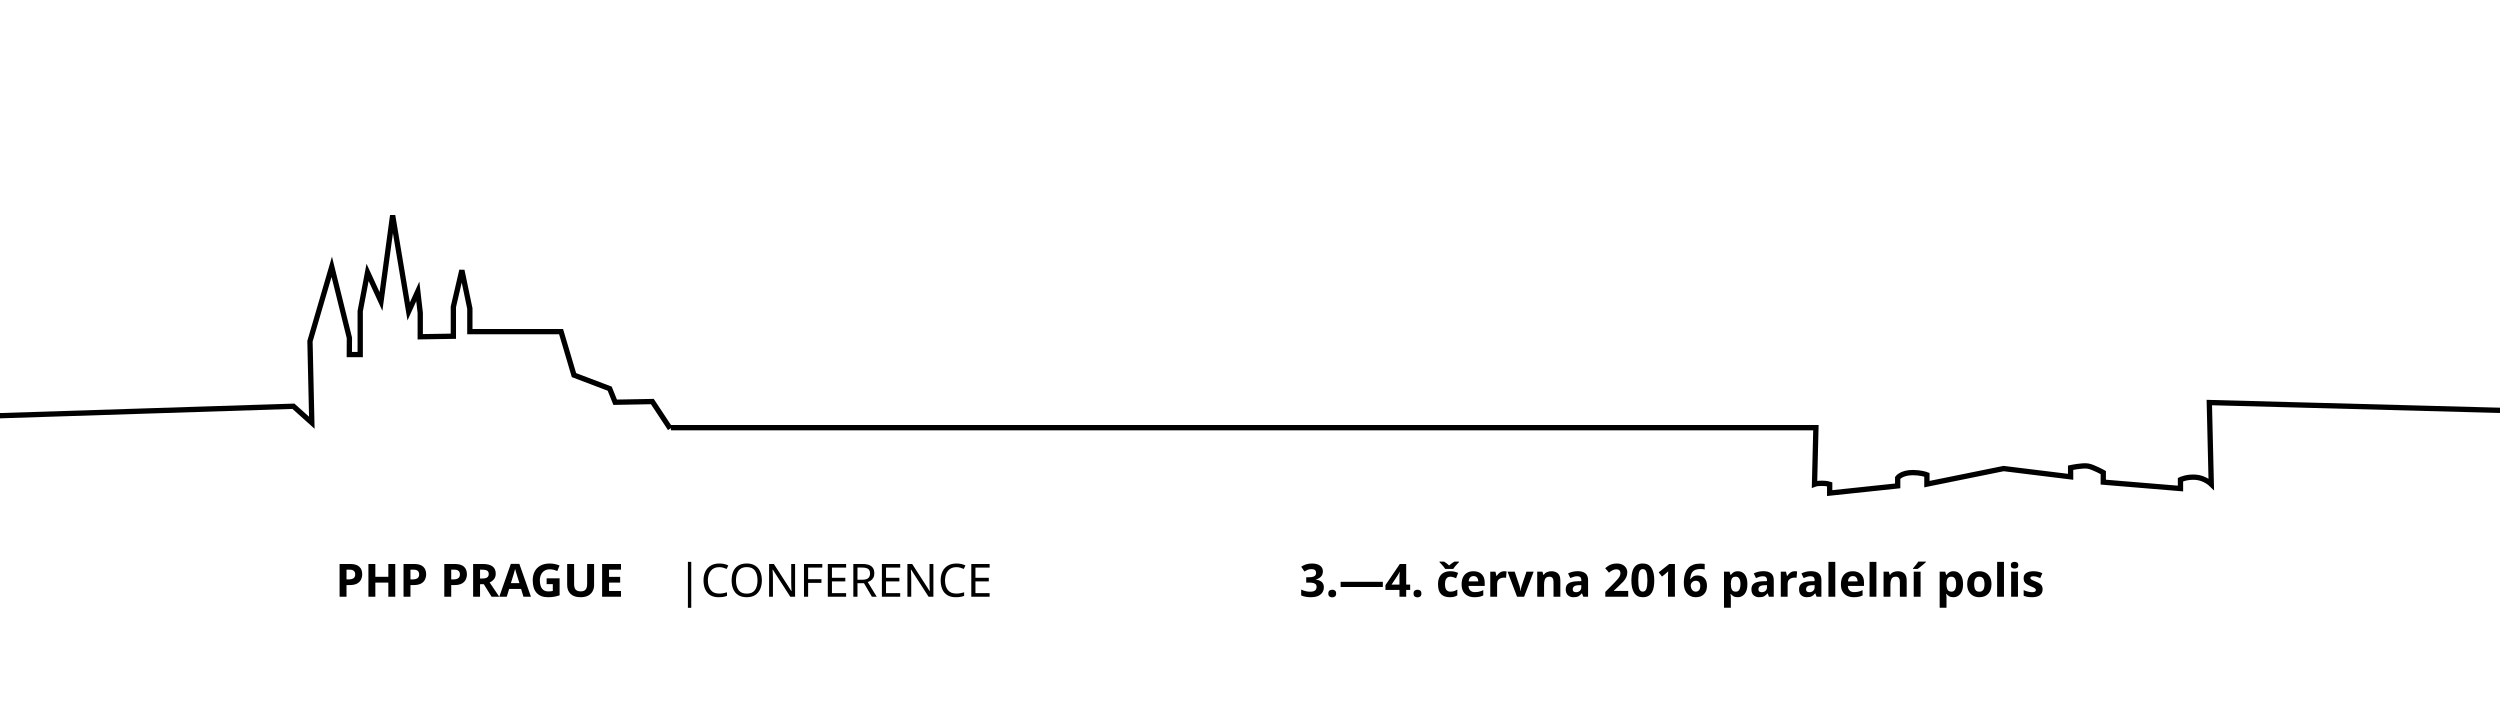
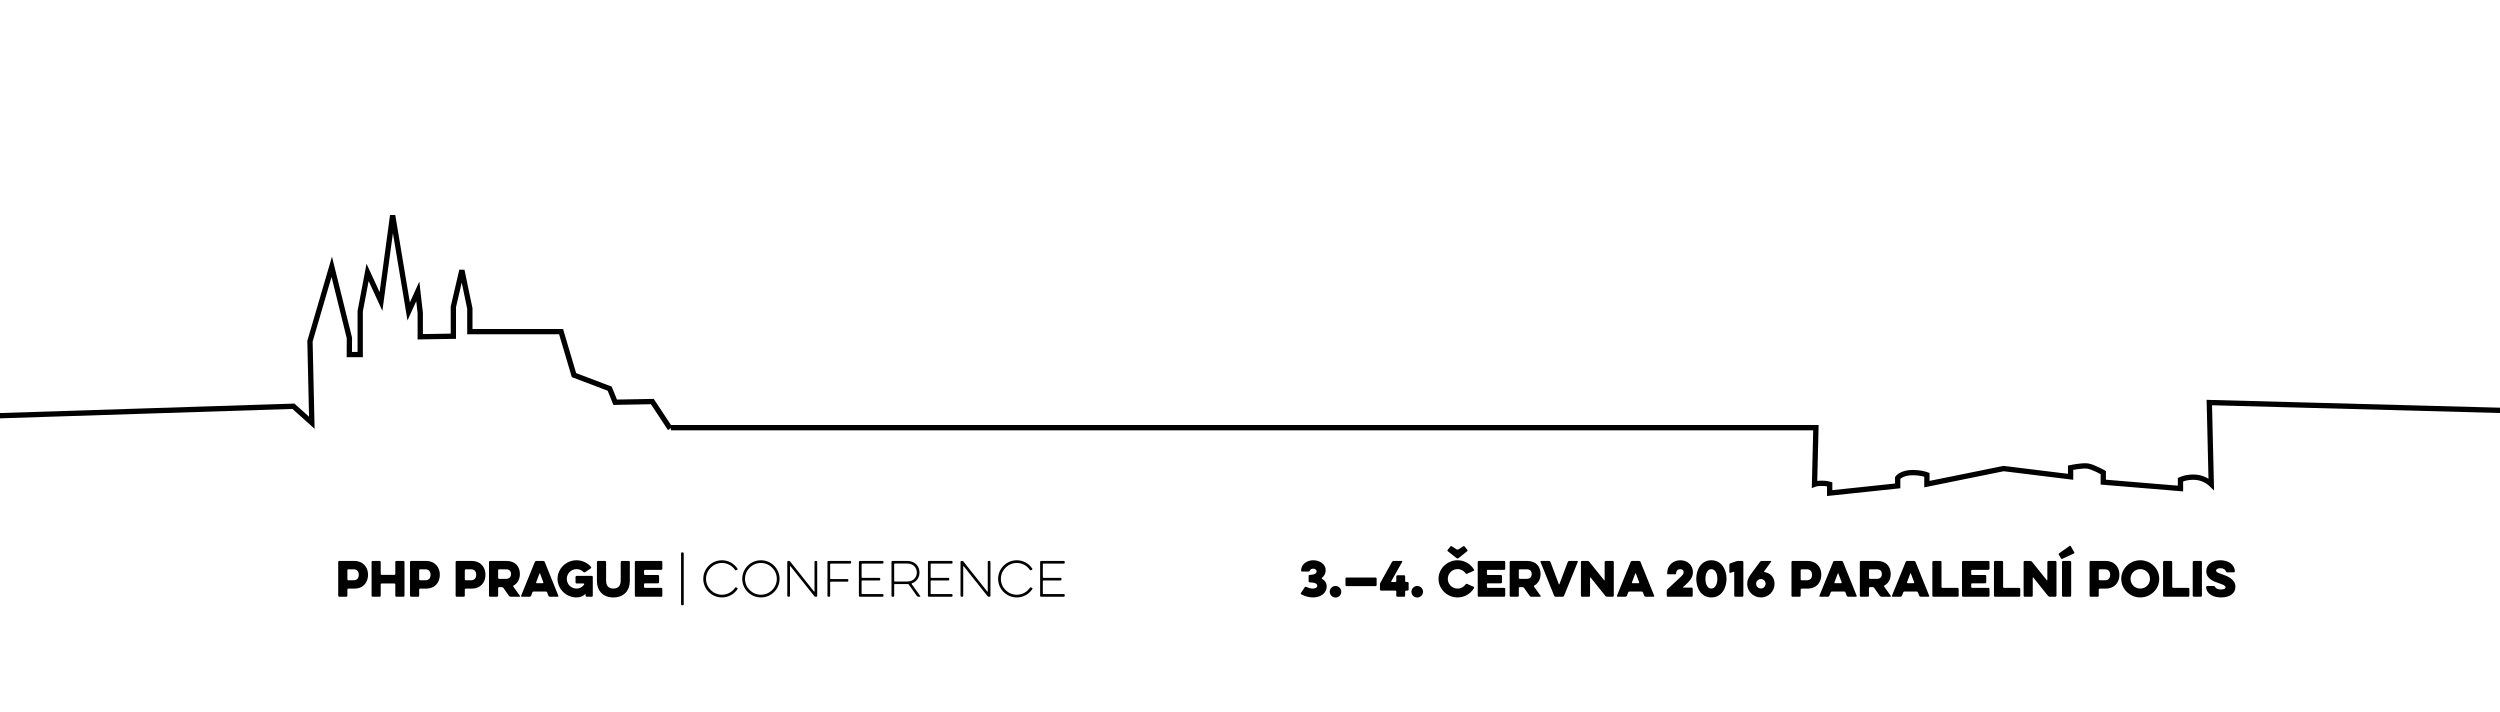
<svg xmlns="http://www.w3.org/2000/svg" width="1416px" height="403px" viewBox="0 0 1416 403" version="1.1" style="background: #FFFFFF;">
  <defs />
  <g id="Page-1" stroke="none" stroke-width="1" fill="none" fill-rule="evenodd">
    <polyline id="Path-1-Copy" stroke="#000000" stroke-width="3" points="-58 237.312 166.191 230.102 176.613 239.438 175.57 193.277 187.91 151.105 197.898 191.402 197.855 200.824 204.023 200.824 204.023 176.246 208.195 154.266 215.793 170.77 222.395 122 231.469 176.414 236.637 165.035 238.027 177.234 238.027 190.742 256.785 190.438 256.785 173.805 261.605 153.086 266.121 174.762 266.121 187.836 317.801 187.836 325.094 212.457 345.336 220.141 348.422 227.828 369.484 227.438 379.602 242.766" />
    <path d="M380,242.234 L1028.531,242.234 L1027.743,274.209 C1027.743,274.209 1028.889,273.747 1031.979,273.747 C1034.691,273.747 1036.33,274.293 1036.33,274.293 L1036.33,279.287 L1074.848,275.209 L1074.848,270.666 C1074.848,270.666 1076.991,267.672 1083.424,267.672 C1087.416,267.672 1090.472,268.573 1091.396,268.93 L1091.396,274.209 L1134.846,265.393 L1172.795,270.061 L1172.795,264.912 C1172.795,264.912 1179.355,263.5 1182.51,263.971 C1185.522,264.42 1191.297,267.672 1191.297,267.672 L1191.297,273.08 L1235.025,276.703 L1235.025,271.688 C1235.025,271.688 1238.464,269.96 1243.648,270.313 C1248.832,270.666 1252.463,274.209 1252.463,274.209 L1251.357,228 L1782.023,242.234" id="Path-3-Copy" stroke="#000000" stroke-width="3" />
-     <text id="3.—4.-června-2016-pa-copy" font-family="EvelethCleanRegular, Eveleth" font-size="26" font-weight="700" fill="#000000">
-       <tspan x="736" y="338">3.—4. června 2016 paralelní polis </tspan>
-     </text>
-     <text id="PHP-PRAGUE-|-CONFERE" font-family="EvelethCleanRegular, Eveleth" font-size="26" font-weight="700" fill="#000000">
-       <tspan x="190" y="338">PHP PRAGUE </tspan>
-       <tspan x="383.414" y="338" font-family="EvelethCleanThin, Eveleth" font-style="condensed" font-weight="300">|</tspan>
-       <tspan x="389.576" y="338"> </tspan>
-       <tspan x="396.882" y="338" font-family="EvelethCleanThin, Eveleth" font-style="condensed" font-weight="300">CONFERENCE</tspan>
-     </text>
+     <path d="M743.722,338.39 C747.908,338.39 751.444,336.024 751.444,332.176 C751.444,330.33 750.508,328.848 748.818,327.834 C748.61,327.704 748.584,327.418 748.792,327.262 C750.248,326.092 750.872,324.532 750.872,322.972 C750.872,319.462 747.414,317.33 743.852,317.33 C740.42,317.33 736.962,319.41 736.962,323.18 C736.962,323.596 737.17,323.7 737.456,323.7 L741.07,323.7 C741.59,323.7 741.798,323.518 741.98,323.024 C742.292,322.27 743.202,322.088 743.826,322.088 C745.1,322.088 745.724,322.894 745.724,323.622 C745.724,324.48 745.022,325.494 741.824,325.624 C741.46,325.624 741.2,325.91 741.2,326.248 L741.2,329.212 C741.2,329.55 741.486,329.836 741.824,329.836 C745.074,329.94 746.088,330.746 746.088,331.734 C746.088,332.748 745.23,333.372 743.54,333.372 C742.552,333.372 741.382,333.112 739.874,332.41 C739.562,332.254 739.172,332.358 738.964,332.67 L736.858,335.868 C736.676,336.154 736.78,336.544 737.066,336.674 C739.328,337.844 741.642,338.39 743.722,338.39 L743.722,338.39 Z M756.436,338.442 C758.23,338.442 759.712,336.96 759.712,335.166 C759.712,333.372 758.23,331.89 756.436,331.89 C754.642,331.89 753.16,333.372 753.16,335.166 C753.16,336.96 754.642,338.442 756.436,338.442 L756.436,338.442 Z M762.702,327.106 C762.364,327.106 762.078,327.392 762.078,327.73 L762.078,331.344 C762.078,331.682 762.364,331.968 762.702,331.968 L779.108,331.968 C779.446,331.968 779.732,331.682 779.732,331.344 L779.732,327.73 C779.732,327.392 779.446,327.106 779.108,327.106 L762.702,327.106 Z M795.878,335.036 C795.878,334.75 796.112,334.516 796.398,334.516 L797.23,334.516 C797.568,334.516 797.854,334.23 797.854,333.892 L797.854,330.278 C797.854,329.94 797.568,329.654 797.23,329.654 L796.398,329.654 C796.112,329.654 795.878,329.42 795.878,329.134 L795.878,326.456 C795.878,326.118 795.592,325.832 795.254,325.832 L791.484,325.832 C791.146,325.832 790.86,326.118 790.86,326.456 L790.86,329.134 C790.86,329.42 790.626,329.654 790.34,329.654 L788.26,329.654 C788.026,329.654 787.87,329.42 788,329.212 L794.188,318.266 C794.344,318.006 794.162,317.72 793.876,317.72 L789.352,317.72 C788.988,317.72 788.598,317.928 788.416,318.266 L781.916,329.94 C781.734,330.278 781.604,330.746 781.604,331.11 L781.604,333.892 C781.604,334.23 781.89,334.516 782.228,334.516 L790.34,334.516 C790.626,334.516 790.86,334.75 790.86,335.036 L790.86,337.376 C790.86,337.714 791.146,338 791.484,338 L795.254,338 C795.592,338 795.878,337.714 795.878,337.376 L795.878,335.036 Z M802.716,338.442 C804.51,338.442 805.992,336.96 805.992,335.166 C805.992,333.372 804.51,331.89 802.716,331.89 C800.922,331.89 799.44,333.372 799.44,335.166 C799.44,336.96 800.922,338.442 802.716,338.442 L802.716,338.442 Z M825.544,333.372 C822.502,333.372 820.032,330.928 820.032,327.86 C820.032,324.792 822.502,322.348 825.544,322.348 C827.442,322.348 829.106,323.284 830.094,324.688 C830.302,325.026 830.666,325.13 831.004,324.948 L834.592,323.362 C834.878,323.232 834.982,322.816 834.826,322.556 C832.954,319.436 829.496,317.33 825.544,317.33 C819.694,317.33 814.78,322.062 814.78,327.86 C814.78,333.658 819.694,338.39 825.544,338.39 C829.496,338.39 833.006,336.284 834.852,333.112 C835.034,332.852 834.904,332.436 834.618,332.332 L831.004,330.746 C830.666,330.59 830.302,330.694 830.094,331.032 C829.106,332.436 827.468,333.372 825.544,333.372 L825.544,333.372 Z M831.03,312.208 C831.264,312.052 831.29,311.714 831.108,311.48 L829.548,309.53 C829.366,309.296 829.028,309.244 828.768,309.4 L826.064,311.168 C825.752,311.376 825.336,311.376 825.024,311.168 L822.268,309.4 C822.008,309.244 821.696,309.296 821.514,309.53 L819.928,311.48 C819.772,311.714 819.798,312.052 820.032,312.208 L825.128,316.238 C825.362,316.42 825.726,316.42 825.96,316.238 L831.03,312.208 Z M851.934,338 C852.272,338 852.558,337.714 852.558,337.376 L852.558,333.606 C852.558,333.268 852.272,332.982 851.934,332.982 L842.704,332.982 C842.418,332.982 842.184,332.748 842.184,332.462 L842.184,330.902 C842.184,330.616 842.418,330.382 842.704,330.382 L850.088,330.382 C850.426,330.382 850.712,330.096 850.712,329.758 L850.712,326.3 C850.712,325.962 850.426,325.676 850.088,325.676 L842.704,325.676 C842.418,325.676 842.184,325.442 842.184,325.156 L842.184,323.284 C842.184,322.998 842.418,322.764 842.704,322.764 L851.934,322.764 C852.272,322.764 852.558,322.478 852.558,322.14 L852.558,318.344 C852.558,318.006 852.272,317.72 851.934,317.72 L837.608,317.72 C837.27,317.72 836.984,318.006 836.984,318.344 L836.984,337.376 C836.984,337.714 837.27,338 837.608,338 L851.934,338 Z M855.08,337.376 C855.08,337.714 855.366,338 855.704,338 L859.63,338 C859.968,338 860.254,337.714 860.254,337.376 L860.254,333.086 C860.254,332.8 860.488,332.566 860.774,332.566 L862.386,332.566 C862.698,332.566 863.036,332.722 863.218,332.982 L866.39,337.48 C866.624,337.792 866.988,338 867.378,338 L872.344,338 C872.604,338 872.76,337.714 872.604,337.48 L868.886,332.306 C868.73,332.072 868.782,331.76 869.042,331.63 C871.46,330.304 872.578,327.808 872.578,325.13 C872.578,321.1 870.186,317.72 864.986,317.72 L855.704,317.72 C855.366,317.72 855.08,318.006 855.08,318.344 L855.08,337.376 Z M867.56,325.182 C867.56,326.586 866.78,327.86 864.7,327.86 L860.774,327.86 C860.488,327.86 860.254,327.626 860.254,327.34 L860.254,322.972 C860.254,322.686 860.488,322.452 860.774,322.452 L864.7,322.452 C866.78,322.452 867.56,323.622 867.56,325.182 L867.56,325.182 Z M893.638,318.292 C893.742,318.032 893.56,317.72 893.248,317.72 L888.828,317.72 C888.464,317.72 888.126,317.954 887.996,318.292 L883.264,330.85 C883.212,331.032 882.952,331.032 882.9,330.85 L878.194,318.292 C878.064,317.954 877.726,317.72 877.362,317.72 L872.942,317.72 C872.63,317.72 872.448,318.032 872.552,318.292 L880.274,337.428 C880.404,337.766 880.768,338 881.132,338 L885.032,338 C885.396,338 885.76,337.766 885.89,337.428 L893.638,318.292 Z M900.606,327.21 C900.606,327.028 900.814,326.95 900.918,327.106 L909.264,337.506 C909.498,337.818 909.888,338 910.278,338 L913.424,338 C913.762,338 914.048,337.714 914.048,337.376 L914.048,318.344 C914.048,318.006 913.762,317.72 913.424,317.72 L909.498,317.72 C909.16,317.72 908.874,318.006 908.874,318.344 L908.874,328.536 C908.874,328.718 908.666,328.796 908.562,328.64 L900.216,318.214 C899.982,317.902 899.592,317.72 899.202,317.72 L896.056,317.72 C895.718,317.72 895.432,318.006 895.432,318.344 L895.432,337.376 C895.432,337.714 895.718,338 896.056,338 L899.982,338 C900.32,338 900.606,337.714 900.606,337.376 L900.606,327.21 Z M915.842,337.428 C915.738,337.688 915.92,338 916.232,338 L920.652,338 C921.016,338 921.354,337.766 921.484,337.428 L922.212,335.53 C922.316,335.244 922.602,335.036 922.914,335.036 L929.856,335.036 C930.168,335.036 930.454,335.244 930.558,335.53 L931.286,337.428 C931.416,337.766 931.754,338 932.118,338 L936.538,338 C936.85,338 937.032,337.688 936.928,337.428 L929.206,318.292 C929.076,317.954 928.712,317.72 928.348,317.72 L924.448,317.72 C924.084,317.72 923.72,317.954 923.59,318.292 L915.842,337.428 Z M924.682,330.33 C924.422,330.33 924.266,330.07 924.344,329.836 L926.216,324.87 C926.268,324.688 926.528,324.688 926.58,324.87 L928.426,329.836 C928.504,330.07 928.348,330.33 928.088,330.33 L924.682,330.33 Z M953.49,332.826 C953.308,332.826 953.204,332.592 953.36,332.488 L954.686,331.266 C956.376,329.654 958.872,327.522 958.872,324.09 C958.872,319.878 955.544,317.33 951.748,317.33 C948.264,317.33 944.312,319.644 944.312,324.662 C944.312,325.13 944.494,325.26 944.78,325.26 L948.94,325.26 C949.252,325.26 949.382,325.13 949.382,324.662 C949.382,323.18 950.344,322.374 951.67,322.374 C952.892,322.374 953.62,323.076 953.62,324.09 C953.62,325.156 952.892,325.884 951.228,327.444 L944.52,333.658 C944.234,333.918 944.052,334.308 944.052,334.698 L944.052,337.376 C944.052,337.714 944.338,338 944.676,338 L958.118,338 C958.456,338 958.742,337.714 958.742,337.376 L958.742,333.45 C958.742,333.112 958.456,332.826 958.118,332.826 L953.49,332.826 Z M969.298,338.39 C974.94,338.39 977.904,333.294 977.904,327.86 C977.904,322.452 974.94,317.33 969.298,317.33 C963.656,317.33 960.77,322.452 960.77,327.86 C960.77,333.294 963.656,338.39 969.298,338.39 L969.298,338.39 Z M969.298,322.374 C971.222,322.374 972.704,324.428 972.704,327.86 C972.704,331.292 971.222,333.372 969.298,333.372 C967.374,333.372 965.944,331.292 965.944,327.86 C965.944,324.428 967.374,322.374 969.298,322.374 L969.298,322.374 Z M981.778,323.882 C982.012,323.778 982.272,323.96 982.272,324.22 L982.272,337.376 C982.272,337.714 982.558,338 982.896,338 L986.822,338 C987.16,338 987.446,337.714 987.446,337.376 L987.446,318.344 C987.446,318.006 987.16,317.72 986.822,317.72 L984.586,317.72 C984.222,317.72 983.702,317.798 983.364,317.928 L980.114,319.046 C979.75,319.176 979.516,319.514 979.516,319.878 L979.516,324.038 C979.516,324.35 979.802,324.558 980.114,324.454 L981.778,323.882 Z M997.846,317.72 C997.456,317.72 997.066,317.928 996.858,318.214 L991.528,325.468 C990.202,327.288 989.604,328.978 989.604,330.746 C989.604,334.906 993.036,338.39 997.43,338.39 C1001.668,338.39 1005.1,334.984 1005.1,330.616 C1005.1,326.976 1002.656,324.532 999.432,324.038 C999.198,324.012 999.068,323.752 999.224,323.57 L1003.124,318.214 C1003.28,318.006 1003.124,317.72 1002.864,317.72 L997.846,317.72 Z M995.22,329.03 C995.766,328.38 996.468,327.964 997.352,327.964 C998.86,327.964 1000.03,329.16 1000.03,330.616 C1000.03,332.124 998.86,333.32 997.378,333.32 C995.87,333.32 994.674,332.176 994.674,330.538 C994.674,330.018 994.804,329.524 995.22,329.03 L995.22,329.03 Z M1019.27,338 C1019.608,338 1019.894,337.714 1019.894,337.376 L1019.894,333.918 C1019.894,333.632 1020.128,333.398 1020.414,333.398 L1023.638,333.398 C1029.02,333.398 1031.594,329.784 1031.594,325.494 C1031.594,321.412 1029.02,317.72 1023.638,317.72 L1015.318,317.72 C1014.98,317.72 1014.694,318.006 1014.694,318.344 L1014.694,337.376 C1014.694,337.714 1014.98,338 1015.318,338 L1019.27,338 Z M1026.342,325.52 C1026.342,327.314 1025.536,328.666 1023.352,328.666 L1020.414,328.666 C1020.128,328.666 1019.894,328.432 1019.894,328.146 L1019.894,322.972 C1019.894,322.686 1020.128,322.452 1020.414,322.452 L1023.352,322.452 C1025.536,322.452 1026.342,323.908 1026.342,325.52 L1026.342,325.52 Z M1030.528,337.428 C1030.424,337.688 1030.606,338 1030.918,338 L1035.338,338 C1035.702,338 1036.04,337.766 1036.17,337.428 L1036.898,335.53 C1037.002,335.244 1037.288,335.036 1037.6,335.036 L1044.542,335.036 C1044.854,335.036 1045.14,335.244 1045.244,335.53 L1045.972,337.428 C1046.102,337.766 1046.44,338 1046.804,338 L1051.224,338 C1051.536,338 1051.718,337.688 1051.614,337.428 L1043.892,318.292 C1043.762,317.954 1043.398,317.72 1043.034,317.72 L1039.134,317.72 C1038.77,317.72 1038.406,317.954 1038.276,318.292 L1030.528,337.428 Z M1039.368,330.33 C1039.108,330.33 1038.952,330.07 1039.03,329.836 L1040.902,324.87 C1040.954,324.688 1041.214,324.688 1041.266,324.87 L1043.112,329.836 C1043.19,330.07 1043.034,330.33 1042.774,330.33 L1039.368,330.33 Z M1053.408,337.376 C1053.408,337.714 1053.694,338 1054.032,338 L1057.958,338 C1058.296,338 1058.582,337.714 1058.582,337.376 L1058.582,333.086 C1058.582,332.8 1058.816,332.566 1059.102,332.566 L1060.714,332.566 C1061.026,332.566 1061.364,332.722 1061.546,332.982 L1064.718,337.48 C1064.952,337.792 1065.316,338 1065.706,338 L1070.672,338 C1070.932,338 1071.088,337.714 1070.932,337.48 L1067.214,332.306 C1067.058,332.072 1067.11,331.76 1067.37,331.63 C1069.788,330.304 1070.906,327.808 1070.906,325.13 C1070.906,321.1 1068.514,317.72 1063.314,317.72 L1054.032,317.72 C1053.694,317.72 1053.408,318.006 1053.408,318.344 L1053.408,337.376 Z M1065.888,325.182 C1065.888,326.586 1065.108,327.86 1063.028,327.86 L1059.102,327.86 C1058.816,327.86 1058.582,327.626 1058.582,327.34 L1058.582,322.972 C1058.582,322.686 1058.816,322.452 1059.102,322.452 L1063.028,322.452 C1065.108,322.452 1065.888,323.622 1065.888,325.182 L1065.888,325.182 Z M1071.608,337.428 C1071.504,337.688 1071.686,338 1071.998,338 L1076.418,338 C1076.782,338 1077.12,337.766 1077.25,337.428 L1077.978,335.53 C1078.082,335.244 1078.368,335.036 1078.68,335.036 L1085.622,335.036 C1085.934,335.036 1086.22,335.244 1086.324,335.53 L1087.052,337.428 C1087.182,337.766 1087.52,338 1087.884,338 L1092.304,338 C1092.616,338 1092.798,337.688 1092.694,337.428 L1084.972,318.292 C1084.842,317.954 1084.478,317.72 1084.114,317.72 L1080.214,317.72 C1079.85,317.72 1079.486,317.954 1079.356,318.292 L1071.608,337.428 Z M1080.448,330.33 C1080.188,330.33 1080.032,330.07 1080.11,329.836 L1081.982,324.87 C1082.034,324.688 1082.294,324.688 1082.346,324.87 L1084.192,329.836 C1084.27,330.07 1084.114,330.33 1083.854,330.33 L1080.448,330.33 Z M1108.762,338 C1109.1,338 1109.386,337.714 1109.386,337.376 L1109.386,333.606 C1109.386,333.268 1109.1,332.982 1108.762,332.982 L1100.182,332.982 C1099.896,332.982 1099.662,332.748 1099.662,332.462 L1099.662,318.344 C1099.662,318.006 1099.376,317.72 1099.038,317.72 L1095.112,317.72 C1094.774,317.72 1094.488,318.006 1094.488,318.344 L1094.488,337.376 C1094.488,337.714 1094.774,338 1095.112,338 L1108.762,338 Z M1126.234,338 C1126.572,338 1126.858,337.714 1126.858,337.376 L1126.858,333.606 C1126.858,333.268 1126.572,332.982 1126.234,332.982 L1117.004,332.982 C1116.718,332.982 1116.484,332.748 1116.484,332.462 L1116.484,330.902 C1116.484,330.616 1116.718,330.382 1117.004,330.382 L1124.388,330.382 C1124.726,330.382 1125.012,330.096 1125.012,329.758 L1125.012,326.3 C1125.012,325.962 1124.726,325.676 1124.388,325.676 L1117.004,325.676 C1116.718,325.676 1116.484,325.442 1116.484,325.156 L1116.484,323.284 C1116.484,322.998 1116.718,322.764 1117.004,322.764 L1126.234,322.764 C1126.572,322.764 1126.858,322.478 1126.858,322.14 L1126.858,318.344 C1126.858,318.006 1126.572,317.72 1126.234,317.72 L1111.908,317.72 C1111.57,317.72 1111.284,318.006 1111.284,318.344 L1111.284,337.376 C1111.284,337.714 1111.57,338 1111.908,338 L1126.234,338 Z M1143.654,338 C1143.992,338 1144.278,337.714 1144.278,337.376 L1144.278,333.606 C1144.278,333.268 1143.992,332.982 1143.654,332.982 L1135.074,332.982 C1134.788,332.982 1134.554,332.748 1134.554,332.462 L1134.554,318.344 C1134.554,318.006 1134.268,317.72 1133.93,317.72 L1130.004,317.72 C1129.666,317.72 1129.38,318.006 1129.38,318.344 L1129.38,337.376 C1129.38,337.714 1129.666,338 1130.004,338 L1143.654,338 Z M1151.35,327.21 C1151.35,327.028 1151.558,326.95 1151.662,327.106 L1160.008,337.506 C1160.242,337.818 1160.632,338 1161.022,338 L1164.168,338 C1164.506,338 1164.792,337.714 1164.792,337.376 L1164.792,318.344 C1164.792,318.006 1164.506,317.72 1164.168,317.72 L1160.242,317.72 C1159.904,317.72 1159.618,318.006 1159.618,318.344 L1159.618,328.536 C1159.618,328.718 1159.41,328.796 1159.306,328.64 L1150.96,318.214 C1150.726,317.902 1150.336,317.72 1149.946,317.72 L1146.8,317.72 C1146.462,317.72 1146.176,318.006 1146.176,318.344 L1146.176,337.376 C1146.176,337.714 1146.462,338 1146.8,338 L1150.726,338 C1151.064,338 1151.35,337.714 1151.35,337.376 L1151.35,327.21 Z M1167.912,337.376 C1167.912,337.714 1168.198,338 1168.536,338 L1172.488,338 C1172.826,338 1173.112,337.714 1173.112,337.376 L1173.112,318.344 C1173.112,318.006 1172.826,317.72 1172.488,317.72 L1168.536,317.72 C1168.198,317.72 1167.912,318.006 1167.912,318.344 L1167.912,337.376 Z M1166.274,313.404 C1166.04,313.586 1165.962,313.924 1166.118,314.158 L1167.34,316.29 C1167.496,316.524 1167.808,316.628 1168.068,316.524 L1174.672,313.482 C1174.906,313.378 1175.01,313.066 1174.88,312.832 L1172.878,309.348 C1172.748,309.114 1172.41,309.036 1172.202,309.218 L1166.274,313.404 Z M1188.114,338 C1188.452,338 1188.738,337.714 1188.738,337.376 L1188.738,333.918 C1188.738,333.632 1188.972,333.398 1189.258,333.398 L1192.482,333.398 C1197.864,333.398 1200.438,329.784 1200.438,325.494 C1200.438,321.412 1197.864,317.72 1192.482,317.72 L1184.162,317.72 C1183.824,317.72 1183.538,318.006 1183.538,318.344 L1183.538,337.376 C1183.538,337.714 1183.824,338 1184.162,338 L1188.114,338 Z M1195.186,325.52 C1195.186,327.314 1194.38,328.666 1192.196,328.666 L1189.258,328.666 C1188.972,328.666 1188.738,328.432 1188.738,328.146 L1188.738,322.972 C1188.738,322.686 1188.972,322.452 1189.258,322.452 L1192.196,322.452 C1194.38,322.452 1195.186,323.908 1195.186,325.52 L1195.186,325.52 Z M1212.242,338.39 C1218.17,338.39 1223.006,333.658 1223.006,327.86 C1223.006,322.062 1218.17,317.33 1212.242,317.33 C1206.392,317.33 1201.478,322.062 1201.478,327.86 C1201.478,333.658 1206.392,338.39 1212.242,338.39 L1212.242,338.39 Z M1212.242,322.348 C1215.362,322.348 1217.754,324.792 1217.754,327.86 C1217.754,330.928 1215.362,333.372 1212.242,333.372 C1209.2,333.372 1206.73,330.928 1206.73,327.86 C1206.73,324.792 1209.2,322.348 1212.242,322.348 L1212.242,322.348 Z M1239.438,338 C1239.776,338 1240.062,337.714 1240.062,337.376 L1240.062,333.606 C1240.062,333.268 1239.776,332.982 1239.438,332.982 L1230.858,332.982 C1230.572,332.982 1230.338,332.748 1230.338,332.462 L1230.338,318.344 C1230.338,318.006 1230.052,317.72 1229.714,317.72 L1225.788,317.72 C1225.45,317.72 1225.164,318.006 1225.164,318.344 L1225.164,337.376 C1225.164,337.714 1225.45,338 1225.788,338 L1239.438,338 Z M1241.96,337.376 C1241.96,337.714 1242.246,338 1242.584,338 L1246.536,338 C1246.874,338 1247.16,337.714 1247.16,337.376 L1247.16,318.344 C1247.16,318.006 1246.874,317.72 1246.536,317.72 L1242.584,317.72 C1242.246,317.72 1241.96,318.006 1241.96,318.344 L1241.96,337.376 Z M1258.08,338.39 C1262.708,338.39 1266.14,336.31 1266.14,332.358 C1266.14,327.912 1261.356,326.248 1258.548,325.26 C1256.13,324.428 1255.194,324.012 1255.194,323.206 C1255.194,322.53 1255.896,321.828 1257.664,321.828 C1259.38,321.828 1260.368,322.608 1260.68,323.466 C1260.836,323.934 1261.07,324.168 1261.564,324.168 L1265.178,324.168 C1265.542,324.168 1265.88,323.804 1265.854,323.44 C1265.594,319.8 1262.292,317.33 1257.56,317.33 C1252.932,317.33 1249.63,319.748 1249.63,323.622 C1249.63,327.808 1253.868,329.368 1257.092,330.434 C1259.536,331.266 1260.55,331.786 1260.55,332.644 C1260.55,333.242 1259.926,333.892 1257.976,333.892 C1256.156,333.892 1255.09,333.268 1254.726,332.592 C1254.414,332.046 1254.284,331.916 1253.686,331.916 L1250.176,331.916 C1249.812,331.916 1249.474,332.28 1249.5,332.644 C1249.864,336.362 1253.478,338.39 1258.08,338.39 L1258.08,338.39 Z" id="3.—4.-června-2016-pa-copy" fill="#000000" />
+     <path d="M196.136,338 C196.474,338 196.76,337.714 196.76,337.376 L196.76,333.918 C196.76,333.632 196.994,333.398 197.28,333.398 L200.504,333.398 C205.886,333.398 208.46,329.784 208.46,325.494 C208.46,321.412 205.886,317.72 200.504,317.72 L192.184,317.72 C191.846,317.72 191.56,318.006 191.56,318.344 L191.56,337.376 C191.56,337.714 191.846,338 192.184,338 L196.136,338 Z M203.208,325.52 C203.208,327.314 202.402,328.666 200.218,328.666 L197.28,328.666 C196.994,328.666 196.76,328.432 196.76,328.146 L196.76,322.972 C196.76,322.686 196.994,322.452 197.28,322.452 L200.218,322.452 C202.402,322.452 203.208,323.908 203.208,325.52 L203.208,325.52 Z M223.904,325.078 C223.904,325.364 223.67,325.598 223.384,325.598 L216.156,325.598 C215.87,325.598 215.636,325.364 215.636,325.078 L215.636,318.344 C215.636,318.006 215.35,317.72 215.012,317.72 L211.086,317.72 C210.748,317.72 210.462,318.006 210.462,318.344 L210.462,337.376 C210.462,337.714 210.748,338 211.086,338 L215.012,338 C215.35,338 215.636,337.714 215.636,337.376 L215.636,330.98 C215.636,330.694 215.87,330.46 216.156,330.46 L223.384,330.46 C223.67,330.46 223.904,330.694 223.904,330.98 L223.904,337.376 C223.904,337.714 224.19,338 224.528,338 L228.48,338 C228.818,338 229.104,337.714 229.104,337.376 L229.104,318.344 C229.104,318.006 228.818,317.72 228.48,317.72 L224.528,317.72 C224.19,317.72 223.904,318.006 223.904,318.344 L223.904,325.078 Z M236.8,338 C237.138,338 237.424,337.714 237.424,337.376 L237.424,333.918 C237.424,333.632 237.658,333.398 237.944,333.398 L241.168,333.398 C246.55,333.398 249.124,329.784 249.124,325.494 C249.124,321.412 246.55,317.72 241.168,317.72 L232.848,317.72 C232.51,317.72 232.224,318.006 232.224,318.344 L232.224,337.376 C232.224,337.714 232.51,338 232.848,338 L236.8,338 Z M243.872,325.52 C243.872,327.314 243.066,328.666 240.882,328.666 L237.944,328.666 C237.658,328.666 237.424,328.432 237.424,328.146 L237.424,322.972 C237.424,322.686 237.658,322.452 237.944,322.452 L240.882,322.452 C243.066,322.452 243.872,323.908 243.872,325.52 L243.872,325.52 Z M262.644,338 C262.982,338 263.268,337.714 263.268,337.376 L263.268,333.918 C263.268,333.632 263.502,333.398 263.788,333.398 L267.012,333.398 C272.394,333.398 274.968,329.784 274.968,325.494 C274.968,321.412 272.394,317.72 267.012,317.72 L258.692,317.72 C258.354,317.72 258.068,318.006 258.068,318.344 L258.068,337.376 C258.068,337.714 258.354,338 258.692,338 L262.644,338 Z M269.716,325.52 C269.716,327.314 268.91,328.666 266.726,328.666 L263.788,328.666 C263.502,328.666 263.268,328.432 263.268,328.146 L263.268,322.972 C263.268,322.686 263.502,322.452 263.788,322.452 L266.726,322.452 C268.91,322.452 269.716,323.908 269.716,325.52 L269.716,325.52 Z M276.97,337.376 C276.97,337.714 277.256,338 277.594,338 L281.52,338 C281.858,338 282.144,337.714 282.144,337.376 L282.144,333.086 C282.144,332.8 282.378,332.566 282.664,332.566 L284.276,332.566 C284.588,332.566 284.926,332.722 285.108,332.982 L288.28,337.48 C288.514,337.792 288.878,338 289.268,338 L294.234,338 C294.494,338 294.65,337.714 294.494,337.48 L290.776,332.306 C290.62,332.072 290.672,331.76 290.932,331.63 C293.35,330.304 294.468,327.808 294.468,325.13 C294.468,321.1 292.076,317.72 286.876,317.72 L277.594,317.72 C277.256,317.72 276.97,318.006 276.97,318.344 L276.97,337.376 Z M289.45,325.182 C289.45,326.586 288.67,327.86 286.59,327.86 L282.664,327.86 C282.378,327.86 282.144,327.626 282.144,327.34 L282.144,322.972 C282.144,322.686 282.378,322.452 282.664,322.452 L286.59,322.452 C288.67,322.452 289.45,323.622 289.45,325.182 L289.45,325.182 Z M295.17,337.428 C295.066,337.688 295.248,338 295.56,338 L299.98,338 C300.344,338 300.682,337.766 300.812,337.428 L301.54,335.53 C301.644,335.244 301.93,335.036 302.242,335.036 L309.184,335.036 C309.496,335.036 309.782,335.244 309.886,335.53 L310.614,337.428 C310.744,337.766 311.082,338 311.446,338 L315.866,338 C316.178,338 316.36,337.688 316.256,337.428 L308.534,318.292 C308.404,317.954 308.04,317.72 307.676,317.72 L303.776,317.72 C303.412,317.72 303.048,317.954 302.918,318.292 L295.17,337.428 Z M304.01,330.33 C303.75,330.33 303.594,330.07 303.672,329.836 L305.544,324.87 C305.596,324.688 305.856,324.688 305.908,324.87 L307.754,329.836 C307.832,330.07 307.676,330.33 307.416,330.33 L304.01,330.33 Z M330.634,330.486 C330.764,330.486 330.894,330.616 330.894,330.746 L330.894,330.824 C330.894,330.954 330.816,331.162 330.738,331.266 C329.776,332.54 328.268,333.372 326.552,333.372 C323.484,333.372 321.04,330.928 321.04,327.86 C321.04,324.792 323.484,322.348 326.552,322.348 C328.086,322.348 329.49,322.972 330.478,323.96 C330.764,324.246 331.128,324.272 331.44,324.064 L334.638,321.906 C334.898,321.724 334.95,321.334 334.742,321.074 C332.766,318.812 329.802,317.33 326.552,317.33 C320.676,317.33 315.788,322.062 315.788,327.86 C315.788,333.658 320.676,338.39 326.552,338.39 C328.424,338.39 330.296,337.74 331.362,336.518 C331.466,336.388 331.674,336.466 331.674,336.622 L331.674,337.376 C331.674,337.714 331.96,338 332.298,338 L335.132,338 C335.47,338 335.756,337.714 335.756,337.376 L335.756,326.794 C335.756,326.456 335.47,326.17 335.132,326.17 L326.604,326.17 C326.266,326.17 325.98,326.456 325.98,326.794 L325.98,329.862 C325.98,330.2 326.266,330.486 326.604,330.486 L330.634,330.486 Z M351.564,328.822 C351.564,331.76 350.134,333.372 347.404,333.372 C344.7,333.372 343.296,331.76 343.296,328.822 L343.296,318.344 C343.296,318.006 343.01,317.72 342.672,317.72 L338.72,317.72 C338.382,317.72 338.096,318.006 338.096,318.344 L338.096,329.134 C338.096,334.36 341.32,338.39 347.404,338.39 C353.462,338.39 356.738,334.36 356.738,329.134 L356.738,318.344 C356.738,318.006 356.452,317.72 356.114,317.72 L352.188,317.72 C351.85,317.72 351.564,318.006 351.564,318.344 L351.564,328.822 Z M374.522,338 C374.86,338 375.146,337.714 375.146,337.376 L375.146,333.606 C375.146,333.268 374.86,332.982 374.522,332.982 L365.292,332.982 C365.006,332.982 364.772,332.748 364.772,332.462 L364.772,330.902 C364.772,330.616 365.006,330.382 365.292,330.382 L372.676,330.382 C373.014,330.382 373.3,330.096 373.3,329.758 L373.3,326.3 C373.3,325.962 373.014,325.676 372.676,325.676 L365.292,325.676 C365.006,325.676 364.772,325.442 364.772,325.156 L364.772,323.284 C364.772,322.998 365.006,322.764 365.292,322.764 L374.522,322.764 C374.86,322.764 375.146,322.478 375.146,322.14 L375.146,318.344 C375.146,318.006 374.86,317.72 374.522,317.72 L360.196,317.72 C359.858,317.72 359.572,318.006 359.572,318.344 L359.572,337.376 C359.572,337.714 359.858,338 360.196,338 L374.522,338 Z M385.754,342.342 C385.754,342.602 385.962,342.81 386.222,342.81 L386.794,342.81 C387.054,342.81 387.262,342.602 387.262,342.342 L387.262,313.352 C387.262,313.092 387.054,312.884 386.794,312.884 L386.222,312.884 C385.962,312.884 385.754,313.092 385.754,313.352 L385.754,342.342 Z M408.92,336.856 C403.954,336.856 399.898,332.826 399.898,327.86 C399.898,322.92 403.954,318.864 408.92,318.864 C412.014,318.864 414.718,320.424 416.356,322.816 C416.512,323.05 416.798,323.102 417.032,322.972 L417.552,322.686 C417.786,322.582 417.838,322.27 417.708,322.088 C415.836,319.228 412.586,317.33 408.92,317.33 C403.07,317.33 398.338,322.062 398.338,327.86 C398.338,333.684 403.07,338.39 408.92,338.39 C412.612,338.39 415.862,336.492 417.734,333.632 C417.864,333.45 417.812,333.138 417.578,333.034 L417.032,332.722 C416.798,332.592 416.512,332.67 416.356,332.878 C414.744,335.296 412.014,336.856 408.92,336.856 L408.92,336.856 Z M430.994,338.39 C436.818,338.39 441.55,333.684 441.55,327.86 C441.55,322.062 436.818,317.33 430.994,317.33 C425.144,317.33 420.412,322.062 420.412,327.86 C420.412,333.684 425.144,338.39 430.994,338.39 L430.994,338.39 Z M430.994,318.864 C435.934,318.864 439.99,322.92 439.99,327.86 C439.99,332.826 435.934,336.856 430.994,336.856 C426.028,336.856 421.972,332.826 421.972,327.86 C421.972,322.92 426.028,318.864 430.994,318.864 L430.994,318.864 Z M447.452,320.736 C447.452,320.606 447.608,320.554 447.686,320.658 L461.206,337.636 C461.388,337.87 461.674,338 461.96,338 L462.402,338 C462.662,338 462.87,337.792 462.87,337.532 L462.87,318.188 C462.87,317.928 462.662,317.72 462.402,317.72 L461.804,317.72 C461.544,317.72 461.336,317.928 461.336,318.188 L461.336,335.01 C461.336,335.14 461.18,335.192 461.102,335.088 L447.582,318.084 C447.4,317.876 447.114,317.72 446.828,317.72 L446.386,317.72 C446.126,317.72 445.918,317.928 445.918,318.188 L445.918,337.532 C445.918,337.792 446.126,338 446.386,338 L446.984,338 C447.244,338 447.452,337.792 447.452,337.532 L447.452,320.736 Z M469.734,338 C469.994,338 470.202,337.792 470.202,337.532 L470.202,329.81 C470.202,329.602 470.358,329.446 470.566,329.446 L480.03,329.446 C480.29,329.446 480.498,329.238 480.498,328.978 L480.498,328.458 C480.498,328.198 480.29,327.99 480.03,327.99 L470.566,327.99 C470.358,327.99 470.202,327.834 470.202,327.626 L470.202,319.592 C470.202,319.384 470.358,319.228 470.566,319.228 L481.616,319.228 C481.876,319.228 482.084,319.02 482.084,318.76 L482.084,318.188 C482.084,317.928 481.876,317.72 481.616,317.72 L469.136,317.72 C468.876,317.72 468.668,317.928 468.668,318.188 L468.668,337.532 C468.668,337.792 468.876,338 469.136,338 L469.734,338 Z M499.946,338 C500.206,338 500.414,337.792 500.414,337.532 L500.414,336.96 C500.414,336.7 500.206,336.492 499.946,336.492 L488.376,336.492 C488.168,336.492 488.012,336.336 488.012,336.128 L488.012,329.134 C488.012,328.926 488.168,328.77 488.376,328.77 L498.1,328.77 C498.36,328.77 498.568,328.562 498.568,328.302 L498.568,327.782 C498.568,327.522 498.36,327.314 498.1,327.314 L488.376,327.314 C488.168,327.314 488.012,327.158 488.012,326.95 L488.012,319.592 C488.012,319.384 488.168,319.228 488.376,319.228 L499.946,319.228 C500.206,319.228 500.414,319.02 500.414,318.76 L500.414,318.188 C500.414,317.928 500.206,317.72 499.946,317.72 L486.946,317.72 C486.686,317.72 486.478,317.928 486.478,318.188 L486.478,337.532 C486.478,337.792 486.686,338 486.946,338 L499.946,338 Z M504.938,337.532 C504.938,337.792 505.146,338 505.406,338 L506.004,338 C506.264,338 506.472,337.792 506.472,337.532 L506.472,331.188 C506.472,330.98 506.628,330.824 506.836,330.824 L513.882,330.824 L514.22,330.824 C514.428,330.824 514.558,330.902 514.688,331.032 L519.368,337.61 C519.524,337.844 519.81,338 520.096,338 L521.032,338 C521.24,338 521.344,337.792 521.24,337.61 L516.378,330.824 C516.274,330.668 516.352,330.46 516.508,330.408 C519.264,329.42 520.798,327.002 520.798,324.246 C520.798,320.736 518.276,317.72 513.882,317.72 L505.406,317.72 C505.146,317.72 504.938,317.928 504.938,318.188 L504.938,337.532 Z M519.29,324.272 C519.29,326.976 517.366,329.368 513.83,329.368 L506.836,329.368 C506.628,329.368 506.472,329.212 506.472,329.004 L506.472,319.54 C506.472,319.332 506.628,319.176 506.836,319.176 L513.83,319.176 C517.366,319.176 519.29,321.594 519.29,324.272 L519.29,324.272 Z M539.05,338 C539.31,338 539.518,337.792 539.518,337.532 L539.518,336.96 C539.518,336.7 539.31,336.492 539.05,336.492 L527.48,336.492 C527.272,336.492 527.116,336.336 527.116,336.128 L527.116,329.134 C527.116,328.926 527.272,328.77 527.48,328.77 L537.204,328.77 C537.464,328.77 537.672,328.562 537.672,328.302 L537.672,327.782 C537.672,327.522 537.464,327.314 537.204,327.314 L527.48,327.314 C527.272,327.314 527.116,327.158 527.116,326.95 L527.116,319.592 C527.116,319.384 527.272,319.228 527.48,319.228 L539.05,319.228 C539.31,319.228 539.518,319.02 539.518,318.76 L539.518,318.188 C539.518,317.928 539.31,317.72 539.05,317.72 L526.05,317.72 C525.79,317.72 525.582,317.928 525.582,318.188 L525.582,337.532 C525.582,337.792 525.79,338 526.05,338 L539.05,338 Z M545.576,320.736 C545.576,320.606 545.732,320.554 545.81,320.658 L559.33,337.636 C559.512,337.87 559.798,338 560.084,338 L560.526,338 C560.786,338 560.994,337.792 560.994,337.532 L560.994,318.188 C560.994,317.928 560.786,317.72 560.526,317.72 L559.928,317.72 C559.668,317.72 559.46,317.928 559.46,318.188 L559.46,335.01 C559.46,335.14 559.304,335.192 559.226,335.088 L545.706,318.084 C545.524,317.876 545.238,317.72 544.952,317.72 L544.51,317.72 C544.25,317.72 544.042,317.928 544.042,318.188 L544.042,337.532 C544.042,337.792 544.25,338 544.51,338 L545.108,338 C545.368,338 545.576,337.792 545.576,337.532 L545.576,320.736 Z M575.918,336.856 C570.952,336.856 566.896,332.826 566.896,327.86 C566.896,322.92 570.952,318.864 575.918,318.864 C579.012,318.864 581.716,320.424 583.354,322.816 C583.51,323.05 583.796,323.102 584.03,322.972 L584.55,322.686 C584.784,322.582 584.836,322.27 584.706,322.088 C582.834,319.228 579.584,317.33 575.918,317.33 C570.068,317.33 565.336,322.062 565.336,327.86 C565.336,333.684 570.068,338.39 575.918,338.39 C579.61,338.39 582.86,336.492 584.732,333.632 C584.862,333.45 584.81,333.138 584.576,333.034 L584.03,332.722 C583.796,332.592 583.51,332.67 583.354,332.878 C581.742,335.296 579.012,336.856 575.918,336.856 L575.918,336.856 Z M602.594,338 C602.854,338 603.062,337.792 603.062,337.532 L603.062,336.96 C603.062,336.7 602.854,336.492 602.594,336.492 L591.024,336.492 C590.816,336.492 590.66,336.336 590.66,336.128 L590.66,329.134 C590.66,328.926 590.816,328.77 591.024,328.77 L600.748,328.77 C601.008,328.77 601.216,328.562 601.216,328.302 L601.216,327.782 C601.216,327.522 601.008,327.314 600.748,327.314 L591.024,327.314 C590.816,327.314 590.66,327.158 590.66,326.95 L590.66,319.592 C590.66,319.384 590.816,319.228 591.024,319.228 L602.594,319.228 C602.854,319.228 603.062,319.02 603.062,318.76 L603.062,318.188 C603.062,317.928 602.854,317.72 602.594,317.72 L589.594,317.72 C589.334,317.72 589.126,317.928 589.126,318.188 L589.126,337.532 C589.126,337.792 589.334,338 589.594,338 L602.594,338 Z" id="PHP-PRAGUE-|-CONFERE" fill="#000000" />
  </g>
</svg>
